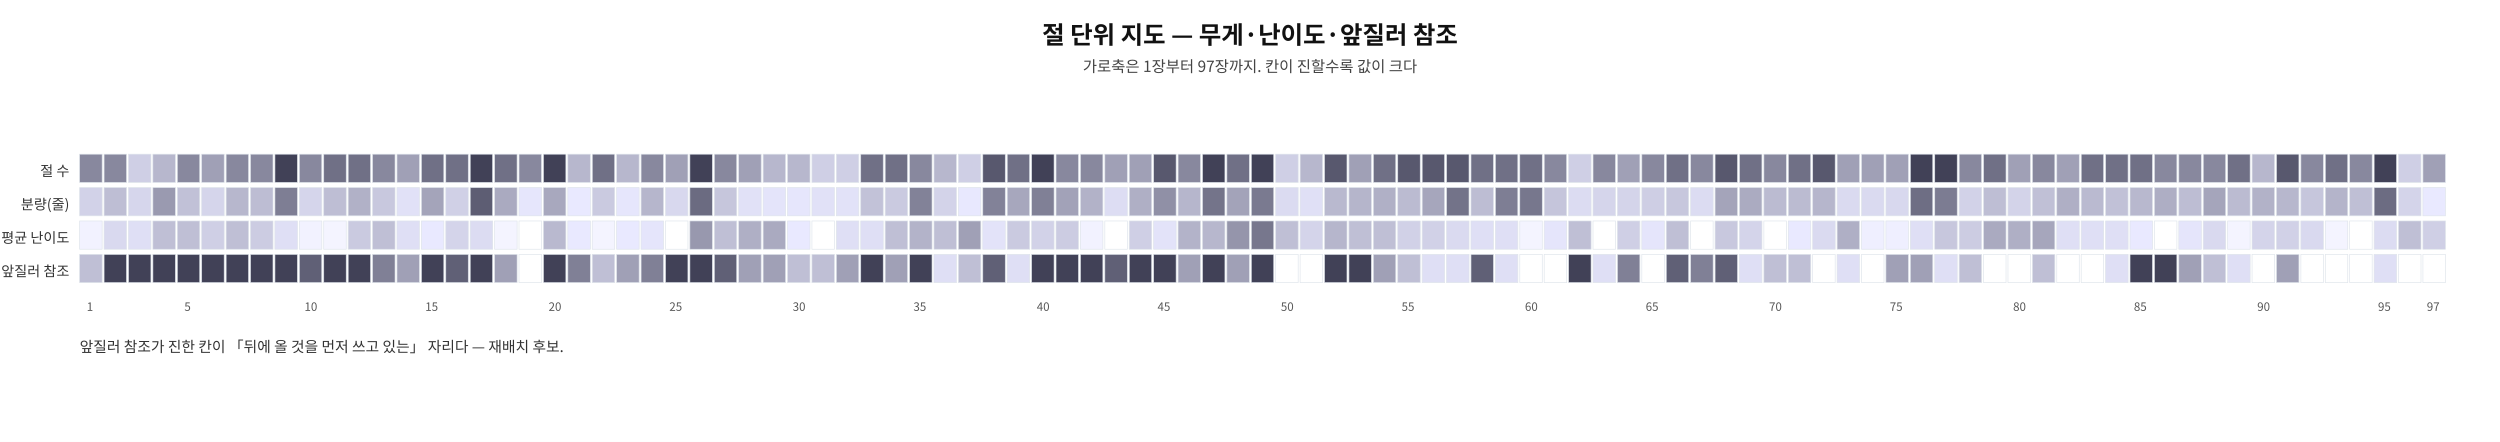
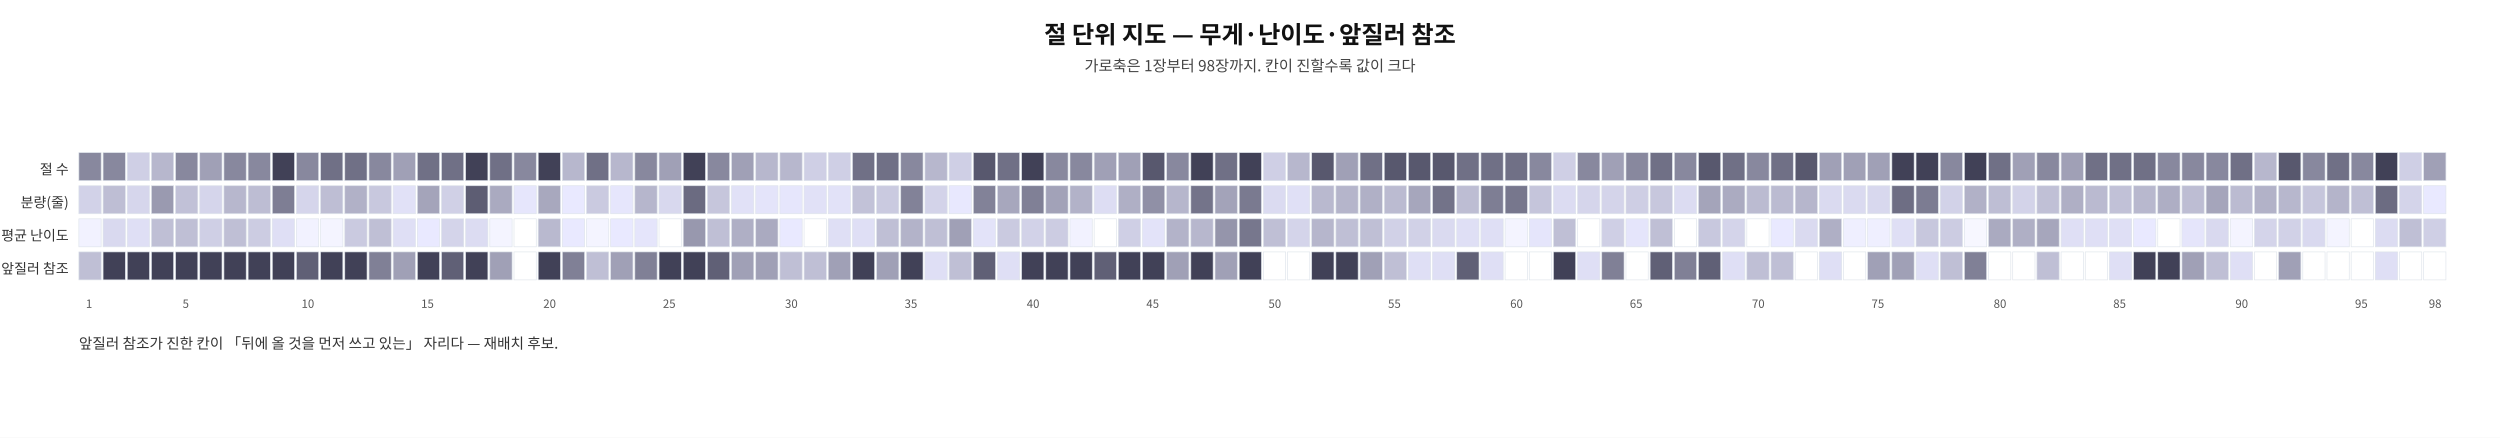
- <svg xmlns="http://www.w3.org/2000/svg" viewBox="0 0 1946 344" width="1946" height="344" font-family="Noto Sans CJK KR, Noto Sans, sans-serif">
-   <rect width="1946" height="344" fill="#fff" />
-   <text x="973.0" y="34" font-size="19" font-weight="bold" text-anchor="middle" fill="#111">절 단위 지도 — 무게·난이도·앞질러 참조</text>
-   <text x="973.0" y="56" font-size="12" text-anchor="middle" fill="#444">가로축은 1장부터 97장까지. 칸이 진할수록 값이 크다</text>
+ <svg xmlns="http://www.w3.org/2000/svg" viewBox="0 0 1965 344" width="1965" height="344" font-family="Noto Sans CJK KR, Noto Sans, sans-serif">
+   <rect width="1965" height="344" fill="#fff" />
+   <text x="982.5" y="34" font-size="19" font-weight="bold" text-anchor="middle" fill="#111">절 단위 지도 — 무게·난이도·앞질러 참조</text>
+   <text x="982.5" y="56" font-size="12" text-anchor="middle" fill="#444">가로축은 1장부터 98장까지. 칸이 진할수록 값이 크다</text>
  <text x="54" y="137" font-size="11" text-anchor="end" fill="#333">절 수</text>
  <rect x="62" y="120" width="17.5" height="22" fill="rgb(136,136,158)" stroke="#dde3ea" stroke-width="0.5" />
  <rect x="81" y="120" width="17.5" height="22" fill="rgb(136,136,158)" stroke="#dde3ea" stroke-width="0.5" />
  <rect x="100" y="120" width="17.5" height="22" fill="rgb(207,207,229)" stroke="#dde3ea" stroke-width="0.5" />
  <rect x="119" y="120" width="17.5" height="22" fill="rgb(183,183,205)" stroke="#dde3ea" stroke-width="0.5" />
  <rect x="138" y="120" width="17.5" height="22" fill="rgb(136,136,158)" stroke="#dde3ea" stroke-width="0.5" />
  <rect x="157" y="120" width="17.5" height="22" fill="rgb(160,160,182)" stroke="#dde3ea" stroke-width="0.5" />
  <rect x="176" y="120" width="17.5" height="22" fill="rgb(136,136,158)" stroke="#dde3ea" stroke-width="0.5" />
  <rect x="195" y="120" width="17.5" height="22" fill="rgb(136,136,158)" stroke="#dde3ea" stroke-width="0.5" />
  <rect x="214" y="120" width="17.5" height="22" fill="rgb(65,65,87)" stroke="#dde3ea" stroke-width="0.5" />
  <rect x="233" y="120" width="17.5" height="22" fill="rgb(136,136,158)" stroke="#dde3ea" stroke-width="0.5" />
  <rect x="252" y="120" width="17.5" height="22" fill="rgb(112,112,134)" stroke="#dde3ea" stroke-width="0.5" />
  <rect x="271" y="120" width="17.5" height="22" fill="rgb(112,112,134)" stroke="#dde3ea" stroke-width="0.5" />
  <rect x="290" y="120" width="17.5" height="22" fill="rgb(136,136,158)" stroke="#dde3ea" stroke-width="0.5" />
  <rect x="309" y="120" width="17.5" height="22" fill="rgb(160,160,182)" stroke="#dde3ea" stroke-width="0.5" />
  <rect x="328" y="120" width="17.5" height="22" fill="rgb(112,112,134)" stroke="#dde3ea" stroke-width="0.5" />
  <rect x="347" y="120" width="17.5" height="22" fill="rgb(112,112,134)" stroke="#dde3ea" stroke-width="0.5" />
  <rect x="366" y="120" width="17.5" height="22" fill="rgb(65,65,87)" stroke="#dde3ea" stroke-width="0.5" />
  <rect x="385" y="120" width="17.5" height="22" fill="rgb(112,112,134)" stroke="#dde3ea" stroke-width="0.5" />
  <rect x="404" y="120" width="17.5" height="22" fill="rgb(136,136,158)" stroke="#dde3ea" stroke-width="0.5" />
  <rect x="423" y="120" width="17.5" height="22" fill="rgb(65,65,87)" stroke="#dde3ea" stroke-width="0.5" />
  <rect x="442" y="120" width="17.5" height="22" fill="rgb(183,183,205)" stroke="#dde3ea" stroke-width="0.5" />
  <rect x="461" y="120" width="17.5" height="22" fill="rgb(112,112,134)" stroke="#dde3ea" stroke-width="0.5" />
  <rect x="480" y="120" width="17.5" height="22" fill="rgb(183,183,205)" stroke="#dde3ea" stroke-width="0.5" />
  <rect x="499" y="120" width="17.5" height="22" fill="rgb(136,136,158)" stroke="#dde3ea" stroke-width="0.5" />
  <rect x="518" y="120" width="17.5" height="22" fill="rgb(160,160,182)" stroke="#dde3ea" stroke-width="0.5" />
  <rect x="537" y="120" width="17.5" height="22" fill="rgb(65,65,87)" stroke="#dde3ea" stroke-width="0.5" />
  <rect x="556" y="120" width="17.5" height="22" fill="rgb(136,136,158)" stroke="#dde3ea" stroke-width="0.5" />
  <rect x="575" y="120" width="17.5" height="22" fill="rgb(160,160,182)" stroke="#dde3ea" stroke-width="0.5" />
  <rect x="594" y="120" width="17.5" height="22" fill="rgb(183,183,205)" stroke="#dde3ea" stroke-width="0.5" />
  <rect x="613" y="120" width="17.5" height="22" fill="rgb(183,183,205)" stroke="#dde3ea" stroke-width="0.5" />
  <rect x="632" y="120" width="17.5" height="22" fill="rgb(207,207,229)" stroke="#dde3ea" stroke-width="0.5" />
  <rect x="651" y="120" width="17.5" height="22" fill="rgb(207,207,229)" stroke="#dde3ea" stroke-width="0.5" />
  <rect x="670" y="120" width="17.5" height="22" fill="rgb(112,112,134)" stroke="#dde3ea" stroke-width="0.5" />
  <rect x="689" y="120" width="17.5" height="22" fill="rgb(112,112,134)" stroke="#dde3ea" stroke-width="0.5" />
  <rect x="708" y="120" width="17.5" height="22" fill="rgb(136,136,158)" stroke="#dde3ea" stroke-width="0.5" />
  <rect x="727" y="120" width="17.5" height="22" fill="rgb(183,183,205)" stroke="#dde3ea" stroke-width="0.5" />
  <rect x="746" y="120" width="17.5" height="22" fill="rgb(207,207,229)" stroke="#dde3ea" stroke-width="0.5" />
  <rect x="765" y="120" width="17.5" height="22" fill="rgb(88,88,110)" stroke="#dde3ea" stroke-width="0.5" />
  <rect x="784" y="120" width="17.5" height="22" fill="rgb(112,112,134)" stroke="#dde3ea" stroke-width="0.5" />
  <rect x="803" y="120" width="17.5" height="22" fill="rgb(65,65,87)" stroke="#dde3ea" stroke-width="0.5" />
  <rect x="822" y="120" width="17.5" height="22" fill="rgb(136,136,158)" stroke="#dde3ea" stroke-width="0.5" />
  <rect x="841" y="120" width="17.5" height="22" fill="rgb(136,136,158)" stroke="#dde3ea" stroke-width="0.5" />
  <rect x="860" y="120" width="17.5" height="22" fill="rgb(160,160,182)" stroke="#dde3ea" stroke-width="0.5" />
  <rect x="879" y="120" width="17.5" height="22" fill="rgb(160,160,182)" stroke="#dde3ea" stroke-width="0.5" />
  <rect x="898" y="120" width="17.5" height="22" fill="rgb(88,88,110)" stroke="#dde3ea" stroke-width="0.5" />
  <rect x="917" y="120" width="17.5" height="22" fill="rgb(136,136,158)" stroke="#dde3ea" stroke-width="0.5" />
  <rect x="936" y="120" width="17.5" height="22" fill="rgb(65,65,87)" stroke="#dde3ea" stroke-width="0.5" />
  <rect x="955" y="120" width="17.5" height="22" fill="rgb(112,112,134)" stroke="#dde3ea" stroke-width="0.5" />
  <rect x="974" y="120" width="17.5" height="22" fill="rgb(65,65,87)" stroke="#dde3ea" stroke-width="0.5" />
  <rect x="993" y="120" width="17.5" height="22" fill="rgb(207,207,229)" stroke="#dde3ea" stroke-width="0.5" />
  <rect x="1012" y="120" width="17.5" height="22" fill="rgb(183,183,205)" stroke="#dde3ea" stroke-width="0.5" />
  <rect x="1031" y="120" width="17.5" height="22" fill="rgb(88,88,110)" stroke="#dde3ea" stroke-width="0.5" />
  <rect x="1050" y="120" width="17.5" height="22" fill="rgb(160,160,182)" stroke="#dde3ea" stroke-width="0.5" />
  <rect x="1069" y="120" width="17.5" height="22" fill="rgb(112,112,134)" stroke="#dde3ea" stroke-width="0.5" />
  <rect x="1088" y="120" width="17.5" height="22" fill="rgb(88,88,110)" stroke="#dde3ea" stroke-width="0.5" />
  <rect x="1107" y="120" width="17.5" height="22" fill="rgb(88,88,110)" stroke="#dde3ea" stroke-width="0.5" />
  <rect x="1126" y="120" width="17.5" height="22" fill="rgb(88,88,110)" stroke="#dde3ea" stroke-width="0.5" />
  <rect x="1145" y="120" width="17.5" height="22" fill="rgb(112,112,134)" stroke="#dde3ea" stroke-width="0.5" />
  <rect x="1164" y="120" width="17.5" height="22" fill="rgb(112,112,134)" stroke="#dde3ea" stroke-width="0.5" />
  <rect x="1183" y="120" width="17.5" height="22" fill="rgb(112,112,134)" stroke="#dde3ea" stroke-width="0.5" />
  <rect x="1202" y="120" width="17.5" height="22" fill="rgb(136,136,158)" stroke="#dde3ea" stroke-width="0.5" />
  <rect x="1221" y="120" width="17.5" height="22" fill="rgb(207,207,229)" stroke="#dde3ea" stroke-width="0.5" />
  <rect x="1240" y="120" width="17.5" height="22" fill="rgb(136,136,158)" stroke="#dde3ea" stroke-width="0.5" />
  <rect x="1259" y="120" width="17.5" height="22" fill="rgb(160,160,182)" stroke="#dde3ea" stroke-width="0.5" />
  <rect x="1278" y="120" width="17.5" height="22" fill="rgb(136,136,158)" stroke="#dde3ea" stroke-width="0.5" />
  <rect x="1297" y="120" width="17.5" height="22" fill="rgb(112,112,134)" stroke="#dde3ea" stroke-width="0.5" />
  <rect x="1316" y="120" width="17.5" height="22" fill="rgb(136,136,158)" stroke="#dde3ea" stroke-width="0.5" />
  <rect x="1335" y="120" width="17.5" height="22" fill="rgb(88,88,110)" stroke="#dde3ea" stroke-width="0.5" />
  <rect x="1354" y="120" width="17.5" height="22" fill="rgb(112,112,134)" stroke="#dde3ea" stroke-width="0.5" />
  <rect x="1373" y="120" width="17.5" height="22" fill="rgb(136,136,158)" stroke="#dde3ea" stroke-width="0.5" />
  <rect x="1392" y="120" width="17.5" height="22" fill="rgb(112,112,134)" stroke="#dde3ea" stroke-width="0.5" />
  <rect x="1411" y="120" width="17.5" height="22" fill="rgb(88,88,110)" stroke="#dde3ea" stroke-width="0.5" />
  <rect x="1430" y="120" width="17.5" height="22" fill="rgb(160,160,182)" stroke="#dde3ea" stroke-width="0.5" />
  <rect x="1449" y="120" width="17.5" height="22" fill="rgb(160,160,182)" stroke="#dde3ea" stroke-width="0.5" />
  <rect x="1468" y="120" width="17.5" height="22" fill="rgb(160,160,182)" stroke="#dde3ea" stroke-width="0.5" />
  <rect x="1487" y="120" width="17.5" height="22" fill="rgb(65,65,87)" stroke="#dde3ea" stroke-width="0.5" />
  <rect x="1506" y="120" width="17.5" height="22" fill="rgb(65,65,87)" stroke="#dde3ea" stroke-width="0.5" />
  <rect x="1525" y="120" width="17.5" height="22" fill="rgb(136,136,158)" stroke="#dde3ea" stroke-width="0.5" />
-   <rect x="1544" y="120" width="17.5" height="22" fill="rgb(112,112,134)" stroke="#dde3ea" stroke-width="0.5" />
-   <rect x="1563" y="120" width="17.5" height="22" fill="rgb(160,160,182)" stroke="#dde3ea" stroke-width="0.5" />
-   <rect x="1582" y="120" width="17.5" height="22" fill="rgb(136,136,158)" stroke="#dde3ea" stroke-width="0.5" />
-   <rect x="1601" y="120" width="17.5" height="22" fill="rgb(160,160,182)" stroke="#dde3ea" stroke-width="0.5" />
-   <rect x="1620" y="120" width="17.5" height="22" fill="rgb(112,112,134)" stroke="#dde3ea" stroke-width="0.5" />
+   <rect x="1544" y="120" width="17.5" height="22" fill="rgb(65,65,87)" stroke="#dde3ea" stroke-width="0.5" />
+   <rect x="1563" y="120" width="17.5" height="22" fill="rgb(112,112,134)" stroke="#dde3ea" stroke-width="0.5" />
+   <rect x="1582" y="120" width="17.5" height="22" fill="rgb(160,160,182)" stroke="#dde3ea" stroke-width="0.5" />
+   <rect x="1601" y="120" width="17.5" height="22" fill="rgb(136,136,158)" stroke="#dde3ea" stroke-width="0.5" />
+   <rect x="1620" y="120" width="17.5" height="22" fill="rgb(160,160,182)" stroke="#dde3ea" stroke-width="0.5" />
  <rect x="1639" y="120" width="17.5" height="22" fill="rgb(112,112,134)" stroke="#dde3ea" stroke-width="0.5" />
  <rect x="1658" y="120" width="17.5" height="22" fill="rgb(112,112,134)" stroke="#dde3ea" stroke-width="0.5" />
-   <rect x="1677" y="120" width="17.5" height="22" fill="rgb(136,136,158)" stroke="#dde3ea" stroke-width="0.5" />
+   <rect x="1677" y="120" width="17.5" height="22" fill="rgb(112,112,134)" stroke="#dde3ea" stroke-width="0.5" />
  <rect x="1696" y="120" width="17.5" height="22" fill="rgb(136,136,158)" stroke="#dde3ea" stroke-width="0.5" />
  <rect x="1715" y="120" width="17.5" height="22" fill="rgb(136,136,158)" stroke="#dde3ea" stroke-width="0.5" />
-   <rect x="1734" y="120" width="17.5" height="22" fill="rgb(112,112,134)" stroke="#dde3ea" stroke-width="0.5" />
-   <rect x="1753" y="120" width="17.5" height="22" fill="rgb(183,183,205)" stroke="#dde3ea" stroke-width="0.5" />
-   <rect x="1772" y="120" width="17.5" height="22" fill="rgb(88,88,110)" stroke="#dde3ea" stroke-width="0.5" />
-   <rect x="1791" y="120" width="17.5" height="22" fill="rgb(136,136,158)" stroke="#dde3ea" stroke-width="0.5" />
-   <rect x="1810" y="120" width="17.5" height="22" fill="rgb(112,112,134)" stroke="#dde3ea" stroke-width="0.5" />
-   <rect x="1829" y="120" width="17.5" height="22" fill="rgb(136,136,158)" stroke="#dde3ea" stroke-width="0.5" />
-   <rect x="1848" y="120" width="17.5" height="22" fill="rgb(65,65,87)" stroke="#dde3ea" stroke-width="0.5" />
-   <rect x="1867" y="120" width="17.5" height="22" fill="rgb(207,207,229)" stroke="#dde3ea" stroke-width="0.5" />
-   <rect x="1886" y="120" width="17.5" height="22" fill="rgb(160,160,182)" stroke="#dde3ea" stroke-width="0.5" />
+   <rect x="1734" y="120" width="17.5" height="22" fill="rgb(136,136,158)" stroke="#dde3ea" stroke-width="0.5" />
+   <rect x="1753" y="120" width="17.5" height="22" fill="rgb(112,112,134)" stroke="#dde3ea" stroke-width="0.5" />
+   <rect x="1772" y="120" width="17.5" height="22" fill="rgb(183,183,205)" stroke="#dde3ea" stroke-width="0.5" />
+   <rect x="1791" y="120" width="17.5" height="22" fill="rgb(88,88,110)" stroke="#dde3ea" stroke-width="0.5" />
+   <rect x="1810" y="120" width="17.5" height="22" fill="rgb(136,136,158)" stroke="#dde3ea" stroke-width="0.5" />
+   <rect x="1829" y="120" width="17.5" height="22" fill="rgb(112,112,134)" stroke="#dde3ea" stroke-width="0.5" />
+   <rect x="1848" y="120" width="17.5" height="22" fill="rgb(136,136,158)" stroke="#dde3ea" stroke-width="0.5" />
+   <rect x="1867" y="120" width="17.5" height="22" fill="rgb(65,65,87)" stroke="#dde3ea" stroke-width="0.5" />
+   <rect x="1886" y="120" width="17.5" height="22" fill="rgb(207,207,229)" stroke="#dde3ea" stroke-width="0.5" />
+   <rect x="1905" y="120" width="17.5" height="22" fill="rgb(160,160,182)" stroke="#dde3ea" stroke-width="0.5" />
  <text x="54" y="163" font-size="11" text-anchor="end" fill="#333">분량(줄)</text>
  <rect x="62" y="146" width="17.5" height="22" fill="rgb(210,210,232)" stroke="#dde3ea" stroke-width="0.5" />
  <rect x="81" y="146" width="17.5" height="22" fill="rgb(190,190,212)" stroke="#dde3ea" stroke-width="0.5" />
  <rect x="100" y="146" width="17.5" height="22" fill="rgb(214,214,236)" stroke="#dde3ea" stroke-width="0.5" />
  <rect x="119" y="146" width="17.5" height="22" fill="rgb(154,154,176)" stroke="#dde3ea" stroke-width="0.5" />
  <rect x="138" y="146" width="17.5" height="22" fill="rgb(193,193,215)" stroke="#dde3ea" stroke-width="0.5" />
  <rect x="157" y="146" width="17.5" height="22" fill="rgb(213,213,235)" stroke="#dde3ea" stroke-width="0.5" />
  <rect x="176" y="146" width="17.5" height="22" fill="rgb(183,183,205)" stroke="#dde3ea" stroke-width="0.5" />
  <rect x="195" y="146" width="17.5" height="22" fill="rgb(189,189,211)" stroke="#dde3ea" stroke-width="0.5" />
  <rect x="214" y="146" width="17.5" height="22" fill="rgb(126,126,148)" stroke="#dde3ea" stroke-width="0.5" />
  <rect x="233" y="146" width="17.5" height="22" fill="rgb(213,213,235)" stroke="#dde3ea" stroke-width="0.5" />
  <rect x="252" y="146" width="17.5" height="22" fill="rgb(190,190,212)" stroke="#dde3ea" stroke-width="0.5" />
  <rect x="271" y="146" width="17.5" height="22" fill="rgb(177,177,199)" stroke="#dde3ea" stroke-width="0.5" />
  <rect x="290" y="146" width="17.5" height="22" fill="rgb(200,200,222)" stroke="#dde3ea" stroke-width="0.5" />
  <rect x="309" y="146" width="17.5" height="22" fill="rgb(225,225,247)" stroke="#dde3ea" stroke-width="0.5" />
  <rect x="328" y="146" width="17.5" height="22" fill="rgb(164,164,186)" stroke="#dde3ea" stroke-width="0.5" />
  <rect x="347" y="146" width="17.5" height="22" fill="rgb(208,208,230)" stroke="#dde3ea" stroke-width="0.5" />
  <rect x="366" y="146" width="17.5" height="22" fill="rgb(93,93,115)" stroke="#dde3ea" stroke-width="0.5" />
  <rect x="385" y="146" width="17.5" height="22" fill="rgb(170,170,192)" stroke="#dde3ea" stroke-width="0.5" />
  <rect x="404" y="146" width="17.5" height="22" fill="rgb(230,230,252)" stroke="#dde3ea" stroke-width="0.5" />
  <rect x="423" y="146" width="17.5" height="22" fill="rgb(168,168,190)" stroke="#dde3ea" stroke-width="0.5" />
  <rect x="442" y="146" width="17.5" height="22" fill="rgb(233,233,255)" stroke="#dde3ea" stroke-width="0.5" />
  <rect x="461" y="146" width="17.5" height="22" fill="rgb(202,202,224)" stroke="#dde3ea" stroke-width="0.5" />
  <rect x="480" y="146" width="17.5" height="22" fill="rgb(230,230,252)" stroke="#dde3ea" stroke-width="0.5" />
  <rect x="499" y="146" width="17.5" height="22" fill="rgb(182,182,204)" stroke="#dde3ea" stroke-width="0.5" />
  <rect x="518" y="146" width="17.5" height="22" fill="rgb(216,216,238)" stroke="#dde3ea" stroke-width="0.5" />
  <rect x="537" y="146" width="17.5" height="22" fill="rgb(107,107,129)" stroke="#dde3ea" stroke-width="0.5" />
  <rect x="556" y="146" width="17.5" height="22" fill="rgb(198,198,220)" stroke="#dde3ea" stroke-width="0.5" />
  <rect x="575" y="146" width="17.5" height="22" fill="rgb(225,225,247)" stroke="#dde3ea" stroke-width="0.5" />
  <rect x="594" y="146" width="17.5" height="22" fill="rgb(228,228,250)" stroke="#dde3ea" stroke-width="0.5" />
  <rect x="613" y="146" width="17.5" height="22" fill="rgb(230,230,252)" stroke="#dde3ea" stroke-width="0.5" />
  <rect x="632" y="146" width="17.5" height="22" fill="rgb(225,225,247)" stroke="#dde3ea" stroke-width="0.5" />
  <rect x="651" y="146" width="17.5" height="22" fill="rgb(226,226,248)" stroke="#dde3ea" stroke-width="0.5" />
  <rect x="670" y="146" width="17.5" height="22" fill="rgb(194,194,216)" stroke="#dde3ea" stroke-width="0.5" />
  <rect x="689" y="146" width="17.5" height="22" fill="rgb(202,202,224)" stroke="#dde3ea" stroke-width="0.5" />
  <rect x="708" y="146" width="17.5" height="22" fill="rgb(130,130,152)" stroke="#dde3ea" stroke-width="0.5" />
  <rect x="727" y="146" width="17.5" height="22" fill="rgb(211,211,233)" stroke="#dde3ea" stroke-width="0.5" />
  <rect x="746" y="146" width="17.5" height="22" fill="rgb(232,232,254)" stroke="#dde3ea" stroke-width="0.5" />
  <rect x="765" y="146" width="17.5" height="22" fill="rgb(130,130,152)" stroke="#dde3ea" stroke-width="0.5" />
  <rect x="784" y="146" width="17.5" height="22" fill="rgb(167,167,189)" stroke="#dde3ea" stroke-width="0.5" />
  <rect x="803" y="146" width="17.5" height="22" fill="rgb(128,128,150)" stroke="#dde3ea" stroke-width="0.5" />
  <rect x="822" y="146" width="17.5" height="22" fill="rgb(162,162,184)" stroke="#dde3ea" stroke-width="0.5" />
  <rect x="841" y="146" width="17.5" height="22" fill="rgb(178,178,200)" stroke="#dde3ea" stroke-width="0.5" />
  <rect x="860" y="146" width="17.5" height="22" fill="rgb(221,221,243)" stroke="#dde3ea" stroke-width="0.5" />
  <rect x="879" y="146" width="17.5" height="22" fill="rgb(175,175,197)" stroke="#dde3ea" stroke-width="0.5" />
  <rect x="898" y="146" width="17.5" height="22" fill="rgb(144,144,166)" stroke="#dde3ea" stroke-width="0.5" />
  <rect x="917" y="146" width="17.5" height="22" fill="rgb(182,182,204)" stroke="#dde3ea" stroke-width="0.5" />
  <rect x="936" y="146" width="17.5" height="22" fill="rgb(116,116,138)" stroke="#dde3ea" stroke-width="0.5" />
  <rect x="955" y="146" width="17.5" height="22" fill="rgb(163,163,185)" stroke="#dde3ea" stroke-width="0.5" />
  <rect x="974" y="146" width="17.5" height="22" fill="rgb(122,122,144)" stroke="#dde3ea" stroke-width="0.5" />
  <rect x="993" y="146" width="17.5" height="22" fill="rgb(219,219,241)" stroke="#dde3ea" stroke-width="0.5" />
  <rect x="1012" y="146" width="17.5" height="22" fill="rgb(224,224,246)" stroke="#dde3ea" stroke-width="0.5" />
  <rect x="1031" y="146" width="17.5" height="22" fill="rgb(185,185,207)" stroke="#dde3ea" stroke-width="0.5" />
  <rect x="1050" y="146" width="17.5" height="22" fill="rgb(181,181,203)" stroke="#dde3ea" stroke-width="0.5" />
  <rect x="1069" y="146" width="17.5" height="22" fill="rgb(176,176,198)" stroke="#dde3ea" stroke-width="0.5" />
  <rect x="1088" y="146" width="17.5" height="22" fill="rgb(187,187,209)" stroke="#dde3ea" stroke-width="0.5" />
  <rect x="1107" y="146" width="17.5" height="22" fill="rgb(166,166,188)" stroke="#dde3ea" stroke-width="0.5" />
  <rect x="1126" y="146" width="17.5" height="22" fill="rgb(115,115,137)" stroke="#dde3ea" stroke-width="0.5" />
  <rect x="1145" y="146" width="17.5" height="22" fill="rgb(189,189,211)" stroke="#dde3ea" stroke-width="0.5" />
  <rect x="1164" y="146" width="17.5" height="22" fill="rgb(126,126,148)" stroke="#dde3ea" stroke-width="0.5" />
  <rect x="1183" y="146" width="17.5" height="22" fill="rgb(119,119,141)" stroke="#dde3ea" stroke-width="0.5" />
  <rect x="1202" y="146" width="17.5" height="22" fill="rgb(197,197,219)" stroke="#dde3ea" stroke-width="0.5" />
  <rect x="1221" y="146" width="17.5" height="22" fill="rgb(220,220,242)" stroke="#dde3ea" stroke-width="0.5" />
  <rect x="1240" y="146" width="17.5" height="22" fill="rgb(213,213,235)" stroke="#dde3ea" stroke-width="0.5" />
  <rect x="1259" y="146" width="17.5" height="22" fill="rgb(212,212,234)" stroke="#dde3ea" stroke-width="0.5" />
  <rect x="1278" y="146" width="17.5" height="22" fill="rgb(206,206,228)" stroke="#dde3ea" stroke-width="0.5" />
  <rect x="1297" y="146" width="17.5" height="22" fill="rgb(199,199,221)" stroke="#dde3ea" stroke-width="0.5" />
  <rect x="1316" y="146" width="17.5" height="22" fill="rgb(220,220,242)" stroke="#dde3ea" stroke-width="0.5" />
  <rect x="1335" y="146" width="17.5" height="22" fill="rgb(164,164,186)" stroke="#dde3ea" stroke-width="0.5" />
  <rect x="1354" y="146" width="17.5" height="22" fill="rgb(171,171,193)" stroke="#dde3ea" stroke-width="0.5" />
  <rect x="1373" y="146" width="17.5" height="22" fill="rgb(187,187,209)" stroke="#dde3ea" stroke-width="0.5" />
  <rect x="1392" y="146" width="17.5" height="22" fill="rgb(187,187,209)" stroke="#dde3ea" stroke-width="0.5" />
  <rect x="1411" y="146" width="17.5" height="22" fill="rgb(182,182,204)" stroke="#dde3ea" stroke-width="0.5" />
  <rect x="1430" y="146" width="17.5" height="22" fill="rgb(218,218,240)" stroke="#dde3ea" stroke-width="0.5" />
  <rect x="1449" y="146" width="17.5" height="22" fill="rgb(218,218,240)" stroke="#dde3ea" stroke-width="0.5" />
  <rect x="1468" y="146" width="17.5" height="22" fill="rgb(216,216,238)" stroke="#dde3ea" stroke-width="0.5" />
  <rect x="1487" y="146" width="17.5" height="22" fill="rgb(110,110,132)" stroke="#dde3ea" stroke-width="0.5" />
  <rect x="1506" y="146" width="17.5" height="22" fill="rgb(124,124,146)" stroke="#dde3ea" stroke-width="0.5" />
  <rect x="1525" y="146" width="17.5" height="22" fill="rgb(210,210,232)" stroke="#dde3ea" stroke-width="0.5" />
-   <rect x="1544" y="146" width="17.5" height="22" fill="rgb(190,190,212)" stroke="#dde3ea" stroke-width="0.5" />
-   <rect x="1563" y="146" width="17.5" height="22" fill="rgb(211,211,233)" stroke="#dde3ea" stroke-width="0.5" />
-   <rect x="1582" y="146" width="17.5" height="22" fill="rgb(192,192,214)" stroke="#dde3ea" stroke-width="0.5" />
-   <rect x="1601" y="146" width="17.5" height="22" fill="rgb(175,175,197)" stroke="#dde3ea" stroke-width="0.5" />
-   <rect x="1620" y="146" width="17.5" height="22" fill="rgb(186,186,208)" stroke="#dde3ea" stroke-width="0.5" />
-   <rect x="1639" y="146" width="17.5" height="22" fill="rgb(193,193,215)" stroke="#dde3ea" stroke-width="0.5" />
-   <rect x="1658" y="146" width="17.5" height="22" fill="rgb(184,184,206)" stroke="#dde3ea" stroke-width="0.5" />
-   <rect x="1677" y="146" width="17.5" height="22" fill="rgb(174,174,196)" stroke="#dde3ea" stroke-width="0.5" />
-   <rect x="1696" y="146" width="17.5" height="22" fill="rgb(189,189,211)" stroke="#dde3ea" stroke-width="0.5" />
-   <rect x="1715" y="146" width="17.5" height="22" fill="rgb(165,165,187)" stroke="#dde3ea" stroke-width="0.5" />
-   <rect x="1734" y="146" width="17.5" height="22" fill="rgb(187,187,209)" stroke="#dde3ea" stroke-width="0.5" />
-   <rect x="1753" y="146" width="17.5" height="22" fill="rgb(178,178,200)" stroke="#dde3ea" stroke-width="0.5" />
-   <rect x="1772" y="146" width="17.5" height="22" fill="rgb(183,183,205)" stroke="#dde3ea" stroke-width="0.5" />
-   <rect x="1791" y="146" width="17.5" height="22" fill="rgb(198,198,220)" stroke="#dde3ea" stroke-width="0.5" />
-   <rect x="1810" y="146" width="17.5" height="22" fill="rgb(180,180,202)" stroke="#dde3ea" stroke-width="0.5" />
-   <rect x="1829" y="146" width="17.5" height="22" fill="rgb(191,191,213)" stroke="#dde3ea" stroke-width="0.5" />
-   <rect x="1848" y="146" width="17.5" height="22" fill="rgb(108,108,130)" stroke="#dde3ea" stroke-width="0.5" />
-   <rect x="1867" y="146" width="17.5" height="22" fill="rgb(212,212,234)" stroke="#dde3ea" stroke-width="0.5" />
-   <rect x="1886" y="146" width="17.5" height="22" fill="rgb(233,233,255)" stroke="#dde3ea" stroke-width="0.5" />
+   <rect x="1544" y="146" width="17.5" height="22" fill="rgb(177,177,199)" stroke="#dde3ea" stroke-width="0.5" />
+   <rect x="1563" y="146" width="17.5" height="22" fill="rgb(190,190,212)" stroke="#dde3ea" stroke-width="0.5" />
+   <rect x="1582" y="146" width="17.5" height="22" fill="rgb(211,211,233)" stroke="#dde3ea" stroke-width="0.5" />
+   <rect x="1601" y="146" width="17.5" height="22" fill="rgb(192,192,214)" stroke="#dde3ea" stroke-width="0.5" />
+   <rect x="1620" y="146" width="17.5" height="22" fill="rgb(175,175,197)" stroke="#dde3ea" stroke-width="0.5" />
+   <rect x="1639" y="146" width="17.5" height="22" fill="rgb(186,186,208)" stroke="#dde3ea" stroke-width="0.5" />
+   <rect x="1658" y="146" width="17.5" height="22" fill="rgb(193,193,215)" stroke="#dde3ea" stroke-width="0.5" />
+   <rect x="1677" y="146" width="17.5" height="22" fill="rgb(184,184,206)" stroke="#dde3ea" stroke-width="0.5" />
+   <rect x="1696" y="146" width="17.5" height="22" fill="rgb(174,174,196)" stroke="#dde3ea" stroke-width="0.5" />
+   <rect x="1715" y="146" width="17.5" height="22" fill="rgb(189,189,211)" stroke="#dde3ea" stroke-width="0.5" />
+   <rect x="1734" y="146" width="17.5" height="22" fill="rgb(165,165,187)" stroke="#dde3ea" stroke-width="0.5" />
+   <rect x="1753" y="146" width="17.5" height="22" fill="rgb(187,187,209)" stroke="#dde3ea" stroke-width="0.5" />
+   <rect x="1772" y="146" width="17.5" height="22" fill="rgb(178,178,200)" stroke="#dde3ea" stroke-width="0.5" />
+   <rect x="1791" y="146" width="17.5" height="22" fill="rgb(183,183,205)" stroke="#dde3ea" stroke-width="0.5" />
+   <rect x="1810" y="146" width="17.5" height="22" fill="rgb(198,198,220)" stroke="#dde3ea" stroke-width="0.5" />
+   <rect x="1829" y="146" width="17.5" height="22" fill="rgb(180,180,202)" stroke="#dde3ea" stroke-width="0.5" />
+   <rect x="1848" y="146" width="17.5" height="22" fill="rgb(191,191,213)" stroke="#dde3ea" stroke-width="0.5" />
+   <rect x="1867" y="146" width="17.5" height="22" fill="rgb(108,108,130)" stroke="#dde3ea" stroke-width="0.5" />
+   <rect x="1886" y="146" width="17.5" height="22" fill="rgb(212,212,234)" stroke="#dde3ea" stroke-width="0.5" />
+   <rect x="1905" y="146" width="17.5" height="22" fill="rgb(233,233,255)" stroke="#dde3ea" stroke-width="0.5" />
  <text x="54" y="189" font-size="11" text-anchor="end" fill="#333">평균 난이도</text>
  <rect x="62" y="172" width="17.5" height="22" fill="rgb(242,242,255)" stroke="#dde3ea" stroke-width="0.5" />
  <rect x="81" y="172" width="17.5" height="22" fill="rgb(217,217,239)" stroke="#dde3ea" stroke-width="0.5" />
  <rect x="100" y="172" width="17.5" height="22" fill="rgb(223,223,245)" stroke="#dde3ea" stroke-width="0.5" />
  <rect x="119" y="172" width="17.5" height="22" fill="rgb(191,191,213)" stroke="#dde3ea" stroke-width="0.5" />
  <rect x="138" y="172" width="17.5" height="22" fill="rgb(191,191,213)" stroke="#dde3ea" stroke-width="0.5" />
  <rect x="157" y="172" width="17.5" height="22" fill="rgb(207,207,229)" stroke="#dde3ea" stroke-width="0.5" />
  <rect x="176" y="172" width="17.5" height="22" fill="rgb(191,191,213)" stroke="#dde3ea" stroke-width="0.5" />
  <rect x="195" y="172" width="17.5" height="22" fill="rgb(204,204,226)" stroke="#dde3ea" stroke-width="0.5" />
  <rect x="214" y="172" width="17.5" height="22" fill="rgb(223,223,245)" stroke="#dde3ea" stroke-width="0.5" />
  <rect x="233" y="172" width="17.5" height="22" fill="rgb(242,242,255)" stroke="#dde3ea" stroke-width="0.5" />
  <rect x="252" y="172" width="17.5" height="22" fill="rgb(244,244,255)" stroke="#dde3ea" stroke-width="0.5" />
  <rect x="271" y="172" width="17.5" height="22" fill="rgb(202,202,224)" stroke="#dde3ea" stroke-width="0.5" />
  <rect x="290" y="172" width="17.5" height="22" fill="rgb(191,191,213)" stroke="#dde3ea" stroke-width="0.5" />
  <rect x="309" y="172" width="17.5" height="22" fill="rgb(223,223,245)" stroke="#dde3ea" stroke-width="0.5" />
  <rect x="328" y="172" width="17.5" height="22" fill="rgb(233,233,255)" stroke="#dde3ea" stroke-width="0.5" />
  <rect x="347" y="172" width="17.5" height="22" fill="rgb(212,212,234)" stroke="#dde3ea" stroke-width="0.5" />
  <rect x="366" y="172" width="17.5" height="22" fill="rgb(220,220,242)" stroke="#dde3ea" stroke-width="0.5" />
  <rect x="385" y="172" width="17.5" height="22" fill="rgb(244,244,255)" stroke="#dde3ea" stroke-width="0.5" />
  <rect x="404" y="172" width="17.5" height="22" fill="rgb(255,255,255)" stroke="#dde3ea" stroke-width="0.5" />
  <rect x="423" y="172" width="17.5" height="22" fill="rgb(185,185,207)" stroke="#dde3ea" stroke-width="0.5" />
  <rect x="442" y="172" width="17.5" height="22" fill="rgb(233,233,255)" stroke="#dde3ea" stroke-width="0.5" />
  <rect x="461" y="172" width="17.5" height="22" fill="rgb(244,244,255)" stroke="#dde3ea" stroke-width="0.5" />
  <rect x="480" y="172" width="17.5" height="22" fill="rgb(233,233,255)" stroke="#dde3ea" stroke-width="0.5" />
  <rect x="499" y="172" width="17.5" height="22" fill="rgb(229,229,251)" stroke="#dde3ea" stroke-width="0.5" />
  <rect x="518" y="172" width="17.5" height="22" fill="rgb(255,255,255)" stroke="#dde3ea" stroke-width="0.5" />
  <rect x="537" y="172" width="17.5" height="22" fill="rgb(152,152,174)" stroke="#dde3ea" stroke-width="0.5" />
  <rect x="556" y="172" width="17.5" height="22" fill="rgb(191,191,213)" stroke="#dde3ea" stroke-width="0.5" />
  <rect x="575" y="172" width="17.5" height="22" fill="rgb(175,175,197)" stroke="#dde3ea" stroke-width="0.5" />
  <rect x="594" y="172" width="17.5" height="22" fill="rgb(170,170,192)" stroke="#dde3ea" stroke-width="0.5" />
  <rect x="613" y="172" width="17.5" height="22" fill="rgb(233,233,255)" stroke="#dde3ea" stroke-width="0.5" />
  <rect x="632" y="172" width="17.5" height="22" fill="rgb(255,255,255)" stroke="#dde3ea" stroke-width="0.5" />
  <rect x="651" y="172" width="17.5" height="22" fill="rgb(223,223,245)" stroke="#dde3ea" stroke-width="0.5" />
  <rect x="670" y="172" width="17.5" height="22" fill="rgb(223,223,245)" stroke="#dde3ea" stroke-width="0.5" />
  <rect x="689" y="172" width="17.5" height="22" fill="rgb(191,191,213)" stroke="#dde3ea" stroke-width="0.5" />
  <rect x="708" y="172" width="17.5" height="22" fill="rgb(179,179,201)" stroke="#dde3ea" stroke-width="0.5" />
  <rect x="727" y="172" width="17.5" height="22" fill="rgb(191,191,213)" stroke="#dde3ea" stroke-width="0.5" />
  <rect x="746" y="172" width="17.5" height="22" fill="rgb(160,160,182)" stroke="#dde3ea" stroke-width="0.5" />
  <rect x="765" y="172" width="17.5" height="22" fill="rgb(227,227,249)" stroke="#dde3ea" stroke-width="0.5" />
  <rect x="784" y="172" width="17.5" height="22" fill="rgb(202,202,224)" stroke="#dde3ea" stroke-width="0.5" />
  <rect x="803" y="172" width="17.5" height="22" fill="rgb(210,210,232)" stroke="#dde3ea" stroke-width="0.5" />
  <rect x="822" y="172" width="17.5" height="22" fill="rgb(204,204,226)" stroke="#dde3ea" stroke-width="0.5" />
  <rect x="841" y="172" width="17.5" height="22" fill="rgb(242,242,255)" stroke="#dde3ea" stroke-width="0.5" />
  <rect x="860" y="172" width="17.5" height="22" fill="rgb(255,255,255)" stroke="#dde3ea" stroke-width="0.5" />
  <rect x="879" y="172" width="17.5" height="22" fill="rgb(207,207,229)" stroke="#dde3ea" stroke-width="0.5" />
  <rect x="898" y="172" width="17.5" height="22" fill="rgb(227,227,249)" stroke="#dde3ea" stroke-width="0.5" />
  <rect x="917" y="172" width="17.5" height="22" fill="rgb(179,179,201)" stroke="#dde3ea" stroke-width="0.5" />
  <rect x="936" y="172" width="17.5" height="22" fill="rgb(183,183,205)" stroke="#dde3ea" stroke-width="0.5" />
  <rect x="955" y="172" width="17.5" height="22" fill="rgb(149,149,171)" stroke="#dde3ea" stroke-width="0.5" />
  <rect x="974" y="172" width="17.5" height="22" fill="rgb(119,119,141)" stroke="#dde3ea" stroke-width="0.5" />
  <rect x="993" y="172" width="17.5" height="22" fill="rgb(191,191,213)" stroke="#dde3ea" stroke-width="0.5" />
  <rect x="1012" y="172" width="17.5" height="22" fill="rgb(212,212,234)" stroke="#dde3ea" stroke-width="0.5" />
  <rect x="1031" y="172" width="17.5" height="22" fill="rgb(182,182,204)" stroke="#dde3ea" stroke-width="0.5" />
  <rect x="1050" y="172" width="17.5" height="22" fill="rgb(191,191,213)" stroke="#dde3ea" stroke-width="0.5" />
  <rect x="1069" y="172" width="17.5" height="22" fill="rgb(191,191,213)" stroke="#dde3ea" stroke-width="0.5" />
  <rect x="1088" y="172" width="17.5" height="22" fill="rgb(209,209,231)" stroke="#dde3ea" stroke-width="0.5" />
  <rect x="1107" y="172" width="17.5" height="22" fill="rgb(209,209,231)" stroke="#dde3ea" stroke-width="0.5" />
  <rect x="1126" y="172" width="17.5" height="22" fill="rgb(218,218,240)" stroke="#dde3ea" stroke-width="0.5" />
  <rect x="1145" y="172" width="17.5" height="22" fill="rgb(223,223,245)" stroke="#dde3ea" stroke-width="0.5" />
  <rect x="1164" y="172" width="17.5" height="22" fill="rgb(223,223,245)" stroke="#dde3ea" stroke-width="0.5" />
  <rect x="1183" y="172" width="17.5" height="22" fill="rgb(244,244,255)" stroke="#dde3ea" stroke-width="0.5" />
  <rect x="1202" y="172" width="17.5" height="22" fill="rgb(229,229,251)" stroke="#dde3ea" stroke-width="0.5" />
  <rect x="1221" y="172" width="17.5" height="22" fill="rgb(191,191,213)" stroke="#dde3ea" stroke-width="0.5" />
  <rect x="1240" y="172" width="17.5" height="22" fill="rgb(255,255,255)" stroke="#dde3ea" stroke-width="0.5" />
  <rect x="1259" y="172" width="17.5" height="22" fill="rgb(207,207,229)" stroke="#dde3ea" stroke-width="0.5" />
  <rect x="1278" y="172" width="17.5" height="22" fill="rgb(229,229,251)" stroke="#dde3ea" stroke-width="0.5" />
  <rect x="1297" y="172" width="17.5" height="22" fill="rgb(191,191,213)" stroke="#dde3ea" stroke-width="0.5" />
  <rect x="1316" y="172" width="17.5" height="22" fill="rgb(255,255,255)" stroke="#dde3ea" stroke-width="0.5" />
  <rect x="1335" y="172" width="17.5" height="22" fill="rgb(200,200,222)" stroke="#dde3ea" stroke-width="0.5" />
  <rect x="1354" y="172" width="17.5" height="22" fill="rgb(212,212,234)" stroke="#dde3ea" stroke-width="0.5" />
  <rect x="1373" y="172" width="17.5" height="22" fill="rgb(255,255,255)" stroke="#dde3ea" stroke-width="0.5" />
  <rect x="1392" y="172" width="17.5" height="22" fill="rgb(233,233,255)" stroke="#dde3ea" stroke-width="0.5" />
  <rect x="1411" y="172" width="17.5" height="22" fill="rgb(218,218,240)" stroke="#dde3ea" stroke-width="0.5" />
  <rect x="1430" y="172" width="17.5" height="22" fill="rgb(175,175,197)" stroke="#dde3ea" stroke-width="0.5" />
  <rect x="1449" y="172" width="17.5" height="22" fill="rgb(239,239,255)" stroke="#dde3ea" stroke-width="0.5" />
  <rect x="1468" y="172" width="17.5" height="22" fill="rgb(239,239,255)" stroke="#dde3ea" stroke-width="0.5" />
  <rect x="1487" y="172" width="17.5" height="22" fill="rgb(223,223,245)" stroke="#dde3ea" stroke-width="0.5" />
  <rect x="1506" y="172" width="17.5" height="22" fill="rgb(199,199,221)" stroke="#dde3ea" stroke-width="0.5" />
  <rect x="1525" y="172" width="17.5" height="22" fill="rgb(204,204,226)" stroke="#dde3ea" stroke-width="0.5" />
-   <rect x="1544" y="172" width="17.5" height="22" fill="rgb(170,170,192)" stroke="#dde3ea" stroke-width="0.5" />
-   <rect x="1563" y="172" width="17.5" height="22" fill="rgb(175,175,197)" stroke="#dde3ea" stroke-width="0.5" />
-   <rect x="1582" y="172" width="17.5" height="22" fill="rgb(166,166,188)" stroke="#dde3ea" stroke-width="0.5" />
-   <rect x="1601" y="172" width="17.5" height="22" fill="rgb(223,223,245)" stroke="#dde3ea" stroke-width="0.5" />
+   <rect x="1544" y="172" width="17.5" height="22" fill="rgb(247,247,255)" stroke="#dde3ea" stroke-width="0.5" />
+   <rect x="1563" y="172" width="17.5" height="22" fill="rgb(170,170,192)" stroke="#dde3ea" stroke-width="0.5" />
+   <rect x="1582" y="172" width="17.5" height="22" fill="rgb(175,175,197)" stroke="#dde3ea" stroke-width="0.5" />
+   <rect x="1601" y="172" width="17.5" height="22" fill="rgb(166,166,188)" stroke="#dde3ea" stroke-width="0.5" />
  <rect x="1620" y="172" width="17.5" height="22" fill="rgb(223,223,245)" stroke="#dde3ea" stroke-width="0.5" />
  <rect x="1639" y="172" width="17.5" height="22" fill="rgb(223,223,245)" stroke="#dde3ea" stroke-width="0.5" />
-   <rect x="1658" y="172" width="17.5" height="22" fill="rgb(233,233,255)" stroke="#dde3ea" stroke-width="0.5" />
-   <rect x="1677" y="172" width="17.5" height="22" fill="rgb(255,255,255)" stroke="#dde3ea" stroke-width="0.5" />
-   <rect x="1696" y="172" width="17.5" height="22" fill="rgb(229,229,251)" stroke="#dde3ea" stroke-width="0.5" />
-   <rect x="1715" y="172" width="17.5" height="22" fill="rgb(217,217,239)" stroke="#dde3ea" stroke-width="0.5" />
-   <rect x="1734" y="172" width="17.5" height="22" fill="rgb(244,244,255)" stroke="#dde3ea" stroke-width="0.5" />
-   <rect x="1753" y="172" width="17.5" height="22" fill="rgb(212,212,234)" stroke="#dde3ea" stroke-width="0.5" />
-   <rect x="1772" y="172" width="17.5" height="22" fill="rgb(209,209,231)" stroke="#dde3ea" stroke-width="0.5" />
-   <rect x="1791" y="172" width="17.5" height="22" fill="rgb(217,217,239)" stroke="#dde3ea" stroke-width="0.5" />
-   <rect x="1810" y="172" width="17.5" height="22" fill="rgb(244,244,255)" stroke="#dde3ea" stroke-width="0.5" />
-   <rect x="1829" y="172" width="17.5" height="22" fill="rgb(255,255,255)" stroke="#dde3ea" stroke-width="0.5" />
-   <rect x="1848" y="172" width="17.5" height="22" fill="rgb(220,220,242)" stroke="#dde3ea" stroke-width="0.5" />
-   <rect x="1867" y="172" width="17.5" height="22" fill="rgb(191,191,213)" stroke="#dde3ea" stroke-width="0.5" />
-   <rect x="1886" y="172" width="17.5" height="22" fill="rgb(207,207,229)" stroke="#dde3ea" stroke-width="0.5" />
+   <rect x="1658" y="172" width="17.5" height="22" fill="rgb(223,223,245)" stroke="#dde3ea" stroke-width="0.5" />
+   <rect x="1677" y="172" width="17.5" height="22" fill="rgb(233,233,255)" stroke="#dde3ea" stroke-width="0.5" />
+   <rect x="1696" y="172" width="17.5" height="22" fill="rgb(255,255,255)" stroke="#dde3ea" stroke-width="0.5" />
+   <rect x="1715" y="172" width="17.5" height="22" fill="rgb(229,229,251)" stroke="#dde3ea" stroke-width="0.5" />
+   <rect x="1734" y="172" width="17.5" height="22" fill="rgb(217,217,239)" stroke="#dde3ea" stroke-width="0.5" />
+   <rect x="1753" y="172" width="17.5" height="22" fill="rgb(244,244,255)" stroke="#dde3ea" stroke-width="0.5" />
+   <rect x="1772" y="172" width="17.5" height="22" fill="rgb(212,212,234)" stroke="#dde3ea" stroke-width="0.5" />
+   <rect x="1791" y="172" width="17.5" height="22" fill="rgb(209,209,231)" stroke="#dde3ea" stroke-width="0.5" />
+   <rect x="1810" y="172" width="17.5" height="22" fill="rgb(217,217,239)" stroke="#dde3ea" stroke-width="0.5" />
+   <rect x="1829" y="172" width="17.5" height="22" fill="rgb(244,244,255)" stroke="#dde3ea" stroke-width="0.5" />
+   <rect x="1848" y="172" width="17.5" height="22" fill="rgb(255,255,255)" stroke="#dde3ea" stroke-width="0.5" />
+   <rect x="1867" y="172" width="17.5" height="22" fill="rgb(220,220,242)" stroke="#dde3ea" stroke-width="0.5" />
+   <rect x="1886" y="172" width="17.5" height="22" fill="rgb(191,191,213)" stroke="#dde3ea" stroke-width="0.5" />
+   <rect x="1905" y="172" width="17.5" height="22" fill="rgb(207,207,229)" stroke="#dde3ea" stroke-width="0.5" />
  <text x="54" y="215" font-size="11" text-anchor="end" fill="#333">앞질러 참조</text>
  <rect x="62" y="198" width="17.5" height="22" fill="rgb(191,191,213)" stroke="#dde3ea" stroke-width="0.5" />
  <rect x="81" y="198" width="17.5" height="22" fill="rgb(65,65,87)" stroke="#dde3ea" stroke-width="0.5" />
  <rect x="100" y="198" width="17.5" height="22" fill="rgb(65,65,87)" stroke="#dde3ea" stroke-width="0.5" />
  <rect x="119" y="198" width="17.5" height="22" fill="rgb(65,65,87)" stroke="#dde3ea" stroke-width="0.5" />
  <rect x="138" y="198" width="17.5" height="22" fill="rgb(65,65,87)" stroke="#dde3ea" stroke-width="0.5" />
  <rect x="157" y="198" width="17.5" height="22" fill="rgb(65,65,87)" stroke="#dde3ea" stroke-width="0.5" />
  <rect x="176" y="198" width="17.5" height="22" fill="rgb(65,65,87)" stroke="#dde3ea" stroke-width="0.5" />
  <rect x="195" y="198" width="17.5" height="22" fill="rgb(65,65,87)" stroke="#dde3ea" stroke-width="0.5" />
  <rect x="214" y="198" width="17.5" height="22" fill="rgb(65,65,87)" stroke="#dde3ea" stroke-width="0.5" />
  <rect x="233" y="198" width="17.5" height="22" fill="rgb(96,96,118)" stroke="#dde3ea" stroke-width="0.5" />
  <rect x="252" y="198" width="17.5" height="22" fill="rgb(65,65,87)" stroke="#dde3ea" stroke-width="0.5" />
  <rect x="271" y="198" width="17.5" height="22" fill="rgb(65,65,87)" stroke="#dde3ea" stroke-width="0.5" />
  <rect x="290" y="198" width="17.5" height="22" fill="rgb(128,128,150)" stroke="#dde3ea" stroke-width="0.5" />
  <rect x="309" y="198" width="17.5" height="22" fill="rgb(160,160,182)" stroke="#dde3ea" stroke-width="0.5" />
  <rect x="328" y="198" width="17.5" height="22" fill="rgb(65,65,87)" stroke="#dde3ea" stroke-width="0.5" />
  <rect x="347" y="198" width="17.5" height="22" fill="rgb(96,96,118)" stroke="#dde3ea" stroke-width="0.5" />
  <rect x="366" y="198" width="17.5" height="22" fill="rgb(65,65,87)" stroke="#dde3ea" stroke-width="0.5" />
  <rect x="385" y="198" width="17.5" height="22" fill="rgb(160,160,182)" stroke="#dde3ea" stroke-width="0.5" />
  <rect x="404" y="198" width="17.5" height="22" fill="rgb(255,255,255)" stroke="#dde3ea" stroke-width="0.5" />
  <rect x="423" y="198" width="17.5" height="22" fill="rgb(65,65,87)" stroke="#dde3ea" stroke-width="0.5" />
  <rect x="442" y="198" width="17.5" height="22" fill="rgb(128,128,150)" stroke="#dde3ea" stroke-width="0.5" />
  <rect x="461" y="198" width="17.5" height="22" fill="rgb(191,191,213)" stroke="#dde3ea" stroke-width="0.5" />
  <rect x="480" y="198" width="17.5" height="22" fill="rgb(160,160,182)" stroke="#dde3ea" stroke-width="0.5" />
  <rect x="499" y="198" width="17.5" height="22" fill="rgb(128,128,150)" stroke="#dde3ea" stroke-width="0.5" />
  <rect x="518" y="198" width="17.5" height="22" fill="rgb(65,65,87)" stroke="#dde3ea" stroke-width="0.5" />
  <rect x="537" y="198" width="17.5" height="22" fill="rgb(65,65,87)" stroke="#dde3ea" stroke-width="0.5" />
  <rect x="556" y="198" width="17.5" height="22" fill="rgb(96,96,118)" stroke="#dde3ea" stroke-width="0.5" />
  <rect x="575" y="198" width="17.5" height="22" fill="rgb(160,160,182)" stroke="#dde3ea" stroke-width="0.5" />
  <rect x="594" y="198" width="17.5" height="22" fill="rgb(160,160,182)" stroke="#dde3ea" stroke-width="0.5" />
  <rect x="613" y="198" width="17.5" height="22" fill="rgb(191,191,213)" stroke="#dde3ea" stroke-width="0.5" />
  <rect x="632" y="198" width="17.5" height="22" fill="rgb(191,191,213)" stroke="#dde3ea" stroke-width="0.5" />
  <rect x="651" y="198" width="17.5" height="22" fill="rgb(160,160,182)" stroke="#dde3ea" stroke-width="0.5" />
  <rect x="670" y="198" width="17.5" height="22" fill="rgb(65,65,87)" stroke="#dde3ea" stroke-width="0.5" />
  <rect x="689" y="198" width="17.5" height="22" fill="rgb(160,160,182)" stroke="#dde3ea" stroke-width="0.5" />
  <rect x="708" y="198" width="17.5" height="22" fill="rgb(65,65,87)" stroke="#dde3ea" stroke-width="0.5" />
  <rect x="727" y="198" width="17.5" height="22" fill="rgb(223,223,245)" stroke="#dde3ea" stroke-width="0.5" />
  <rect x="746" y="198" width="17.5" height="22" fill="rgb(191,191,213)" stroke="#dde3ea" stroke-width="0.5" />
  <rect x="765" y="198" width="17.5" height="22" fill="rgb(96,96,118)" stroke="#dde3ea" stroke-width="0.5" />
  <rect x="784" y="198" width="17.5" height="22" fill="rgb(223,223,245)" stroke="#dde3ea" stroke-width="0.5" />
  <rect x="803" y="198" width="17.5" height="22" fill="rgb(65,65,87)" stroke="#dde3ea" stroke-width="0.5" />
  <rect x="822" y="198" width="17.5" height="22" fill="rgb(65,65,87)" stroke="#dde3ea" stroke-width="0.5" />
  <rect x="841" y="198" width="17.5" height="22" fill="rgb(65,65,87)" stroke="#dde3ea" stroke-width="0.5" />
  <rect x="860" y="198" width="17.5" height="22" fill="rgb(96,96,118)" stroke="#dde3ea" stroke-width="0.5" />
  <rect x="879" y="198" width="17.5" height="22" fill="rgb(65,65,87)" stroke="#dde3ea" stroke-width="0.5" />
  <rect x="898" y="198" width="17.5" height="22" fill="rgb(65,65,87)" stroke="#dde3ea" stroke-width="0.5" />
  <rect x="917" y="198" width="17.5" height="22" fill="rgb(160,160,182)" stroke="#dde3ea" stroke-width="0.5" />
  <rect x="936" y="198" width="17.5" height="22" fill="rgb(65,65,87)" stroke="#dde3ea" stroke-width="0.5" />
  <rect x="955" y="198" width="17.5" height="22" fill="rgb(160,160,182)" stroke="#dde3ea" stroke-width="0.5" />
  <rect x="974" y="198" width="17.5" height="22" fill="rgb(65,65,87)" stroke="#dde3ea" stroke-width="0.5" />
  <rect x="993" y="198" width="17.5" height="22" fill="rgb(255,255,255)" stroke="#dde3ea" stroke-width="0.5" />
  <rect x="1012" y="198" width="17.5" height="22" fill="rgb(255,255,255)" stroke="#dde3ea" stroke-width="0.5" />
  <rect x="1031" y="198" width="17.5" height="22" fill="rgb(65,65,87)" stroke="#dde3ea" stroke-width="0.5" />
  <rect x="1050" y="198" width="17.5" height="22" fill="rgb(65,65,87)" stroke="#dde3ea" stroke-width="0.5" />
  <rect x="1069" y="198" width="17.5" height="22" fill="rgb(160,160,182)" stroke="#dde3ea" stroke-width="0.5" />
  <rect x="1088" y="198" width="17.5" height="22" fill="rgb(191,191,213)" stroke="#dde3ea" stroke-width="0.5" />
  <rect x="1107" y="198" width="17.5" height="22" fill="rgb(223,223,245)" stroke="#dde3ea" stroke-width="0.5" />
  <rect x="1126" y="198" width="17.5" height="22" fill="rgb(223,223,245)" stroke="#dde3ea" stroke-width="0.5" />
  <rect x="1145" y="198" width="17.5" height="22" fill="rgb(96,96,118)" stroke="#dde3ea" stroke-width="0.5" />
  <rect x="1164" y="198" width="17.5" height="22" fill="rgb(223,223,245)" stroke="#dde3ea" stroke-width="0.5" />
  <rect x="1183" y="198" width="17.5" height="22" fill="rgb(255,255,255)" stroke="#dde3ea" stroke-width="0.5" />
  <rect x="1202" y="198" width="17.5" height="22" fill="rgb(255,255,255)" stroke="#dde3ea" stroke-width="0.5" />
  <rect x="1221" y="198" width="17.5" height="22" fill="rgb(65,65,87)" stroke="#dde3ea" stroke-width="0.5" />
  <rect x="1240" y="198" width="17.5" height="22" fill="rgb(223,223,245)" stroke="#dde3ea" stroke-width="0.5" />
  <rect x="1259" y="198" width="17.5" height="22" fill="rgb(128,128,150)" stroke="#dde3ea" stroke-width="0.5" />
  <rect x="1278" y="198" width="17.5" height="22" fill="rgb(255,255,255)" stroke="#dde3ea" stroke-width="0.5" />
  <rect x="1297" y="198" width="17.5" height="22" fill="rgb(96,96,118)" stroke="#dde3ea" stroke-width="0.5" />
  <rect x="1316" y="198" width="17.5" height="22" fill="rgb(128,128,150)" stroke="#dde3ea" stroke-width="0.5" />
  <rect x="1335" y="198" width="17.5" height="22" fill="rgb(96,96,118)" stroke="#dde3ea" stroke-width="0.5" />
  <rect x="1354" y="198" width="17.5" height="22" fill="rgb(223,223,245)" stroke="#dde3ea" stroke-width="0.5" />
  <rect x="1373" y="198" width="17.5" height="22" fill="rgb(191,191,213)" stroke="#dde3ea" stroke-width="0.5" />
  <rect x="1392" y="198" width="17.5" height="22" fill="rgb(191,191,213)" stroke="#dde3ea" stroke-width="0.5" />
  <rect x="1411" y="198" width="17.5" height="22" fill="rgb(255,255,255)" stroke="#dde3ea" stroke-width="0.5" />
  <rect x="1430" y="198" width="17.5" height="22" fill="rgb(223,223,245)" stroke="#dde3ea" stroke-width="0.5" />
  <rect x="1449" y="198" width="17.5" height="22" fill="rgb(255,255,255)" stroke="#dde3ea" stroke-width="0.5" />
  <rect x="1468" y="198" width="17.5" height="22" fill="rgb(160,160,182)" stroke="#dde3ea" stroke-width="0.5" />
  <rect x="1487" y="198" width="17.5" height="22" fill="rgb(160,160,182)" stroke="#dde3ea" stroke-width="0.5" />
  <rect x="1506" y="198" width="17.5" height="22" fill="rgb(223,223,245)" stroke="#dde3ea" stroke-width="0.5" />
  <rect x="1525" y="198" width="17.5" height="22" fill="rgb(191,191,213)" stroke="#dde3ea" stroke-width="0.5" />
-   <rect x="1544" y="198" width="17.5" height="22" fill="rgb(255,255,255)" stroke="#dde3ea" stroke-width="0.5" />
+   <rect x="1544" y="198" width="17.5" height="22" fill="rgb(128,128,150)" stroke="#dde3ea" stroke-width="0.5" />
  <rect x="1563" y="198" width="17.5" height="22" fill="rgb(255,255,255)" stroke="#dde3ea" stroke-width="0.5" />
-   <rect x="1582" y="198" width="17.5" height="22" fill="rgb(191,191,213)" stroke="#dde3ea" stroke-width="0.5" />
-   <rect x="1601" y="198" width="17.5" height="22" fill="rgb(255,255,255)" stroke="#dde3ea" stroke-width="0.5" />
+   <rect x="1582" y="198" width="17.5" height="22" fill="rgb(255,255,255)" stroke="#dde3ea" stroke-width="0.5" />
+   <rect x="1601" y="198" width="17.5" height="22" fill="rgb(191,191,213)" stroke="#dde3ea" stroke-width="0.5" />
  <rect x="1620" y="198" width="17.5" height="22" fill="rgb(255,255,255)" stroke="#dde3ea" stroke-width="0.5" />
-   <rect x="1639" y="198" width="17.5" height="22" fill="rgb(223,223,245)" stroke="#dde3ea" stroke-width="0.5" />
-   <rect x="1658" y="198" width="17.5" height="22" fill="rgb(65,65,87)" stroke="#dde3ea" stroke-width="0.5" />
+   <rect x="1639" y="198" width="17.5" height="22" fill="rgb(255,255,255)" stroke="#dde3ea" stroke-width="0.5" />
+   <rect x="1658" y="198" width="17.5" height="22" fill="rgb(223,223,245)" stroke="#dde3ea" stroke-width="0.5" />
  <rect x="1677" y="198" width="17.5" height="22" fill="rgb(65,65,87)" stroke="#dde3ea" stroke-width="0.5" />
-   <rect x="1696" y="198" width="17.5" height="22" fill="rgb(160,160,182)" stroke="#dde3ea" stroke-width="0.5" />
-   <rect x="1715" y="198" width="17.5" height="22" fill="rgb(191,191,213)" stroke="#dde3ea" stroke-width="0.5" />
-   <rect x="1734" y="198" width="17.5" height="22" fill="rgb(223,223,245)" stroke="#dde3ea" stroke-width="0.5" />
-   <rect x="1753" y="198" width="17.5" height="22" fill="rgb(255,255,255)" stroke="#dde3ea" stroke-width="0.5" />
-   <rect x="1772" y="198" width="17.5" height="22" fill="rgb(160,160,182)" stroke="#dde3ea" stroke-width="0.5" />
-   <rect x="1791" y="198" width="17.5" height="22" fill="rgb(255,255,255)" stroke="#dde3ea" stroke-width="0.5" />
+   <rect x="1696" y="198" width="17.5" height="22" fill="rgb(65,65,87)" stroke="#dde3ea" stroke-width="0.5" />
+   <rect x="1715" y="198" width="17.5" height="22" fill="rgb(160,160,182)" stroke="#dde3ea" stroke-width="0.5" />
+   <rect x="1734" y="198" width="17.5" height="22" fill="rgb(191,191,213)" stroke="#dde3ea" stroke-width="0.5" />
+   <rect x="1753" y="198" width="17.5" height="22" fill="rgb(223,223,245)" stroke="#dde3ea" stroke-width="0.5" />
+   <rect x="1772" y="198" width="17.5" height="22" fill="rgb(255,255,255)" stroke="#dde3ea" stroke-width="0.5" />
+   <rect x="1791" y="198" width="17.5" height="22" fill="rgb(160,160,182)" stroke="#dde3ea" stroke-width="0.5" />
  <rect x="1810" y="198" width="17.5" height="22" fill="rgb(255,255,255)" stroke="#dde3ea" stroke-width="0.5" />
  <rect x="1829" y="198" width="17.5" height="22" fill="rgb(255,255,255)" stroke="#dde3ea" stroke-width="0.5" />
-   <rect x="1848" y="198" width="17.5" height="22" fill="rgb(223,223,245)" stroke="#dde3ea" stroke-width="0.5" />
-   <rect x="1867" y="198" width="17.5" height="22" fill="rgb(255,255,255)" stroke="#dde3ea" stroke-width="0.5" />
+   <rect x="1848" y="198" width="17.5" height="22" fill="rgb(255,255,255)" stroke="#dde3ea" stroke-width="0.5" />
+   <rect x="1867" y="198" width="17.5" height="22" fill="rgb(223,223,245)" stroke="#dde3ea" stroke-width="0.5" />
  <rect x="1886" y="198" width="17.5" height="22" fill="rgb(255,255,255)" stroke="#dde3ea" stroke-width="0.5" />
+   <rect x="1905" y="198" width="17.5" height="22" fill="rgb(255,255,255)" stroke="#dde3ea" stroke-width="0.5" />
  <text x="70" y="242" font-size="9" text-anchor="middle" fill="#555">1</text>
  <text x="146" y="242" font-size="9" text-anchor="middle" fill="#555">5</text>
  <text x="242" y="242" font-size="9" text-anchor="middle" fill="#555">10</text>
  <text x="336" y="242" font-size="9" text-anchor="middle" fill="#555">15</text>
  <text x="432" y="242" font-size="9" text-anchor="middle" fill="#555">20</text>
  <text x="526" y="242" font-size="9" text-anchor="middle" fill="#555">25</text>
  <text x="622" y="242" font-size="9" text-anchor="middle" fill="#555">30</text>
  <text x="716" y="242" font-size="9" text-anchor="middle" fill="#555">35</text>
  <text x="812" y="242" font-size="9" text-anchor="middle" fill="#555">40</text>
  <text x="906" y="242" font-size="9" text-anchor="middle" fill="#555">45</text>
  <text x="1002" y="242" font-size="9" text-anchor="middle" fill="#555">50</text>
  <text x="1096" y="242" font-size="9" text-anchor="middle" fill="#555">55</text>
  <text x="1192" y="242" font-size="9" text-anchor="middle" fill="#555">60</text>
  <text x="1286" y="242" font-size="9" text-anchor="middle" fill="#555">65</text>
  <text x="1382" y="242" font-size="9" text-anchor="middle" fill="#555">70</text>
  <text x="1476" y="242" font-size="9" text-anchor="middle" fill="#555">75</text>
  <text x="1572" y="242" font-size="9" text-anchor="middle" fill="#555">80</text>
  <text x="1666" y="242" font-size="9" text-anchor="middle" fill="#555">85</text>
  <text x="1762" y="242" font-size="9" text-anchor="middle" fill="#555">90</text>
  <text x="1856" y="242" font-size="9" text-anchor="middle" fill="#555">95</text>
-   <text x="1894" y="242" font-size="9" text-anchor="middle" fill="#555">97</text>
+   <text x="1914" y="242" font-size="9" text-anchor="middle" fill="#555">98</text>
  <text x="62" y="274" font-size="11.5" fill="#333">앞질러 참조가 진한 칸이 「뒤에 올 것을 먼저 쓰고 있는」 자리다 — 재배치 후보.</text>
</svg>
